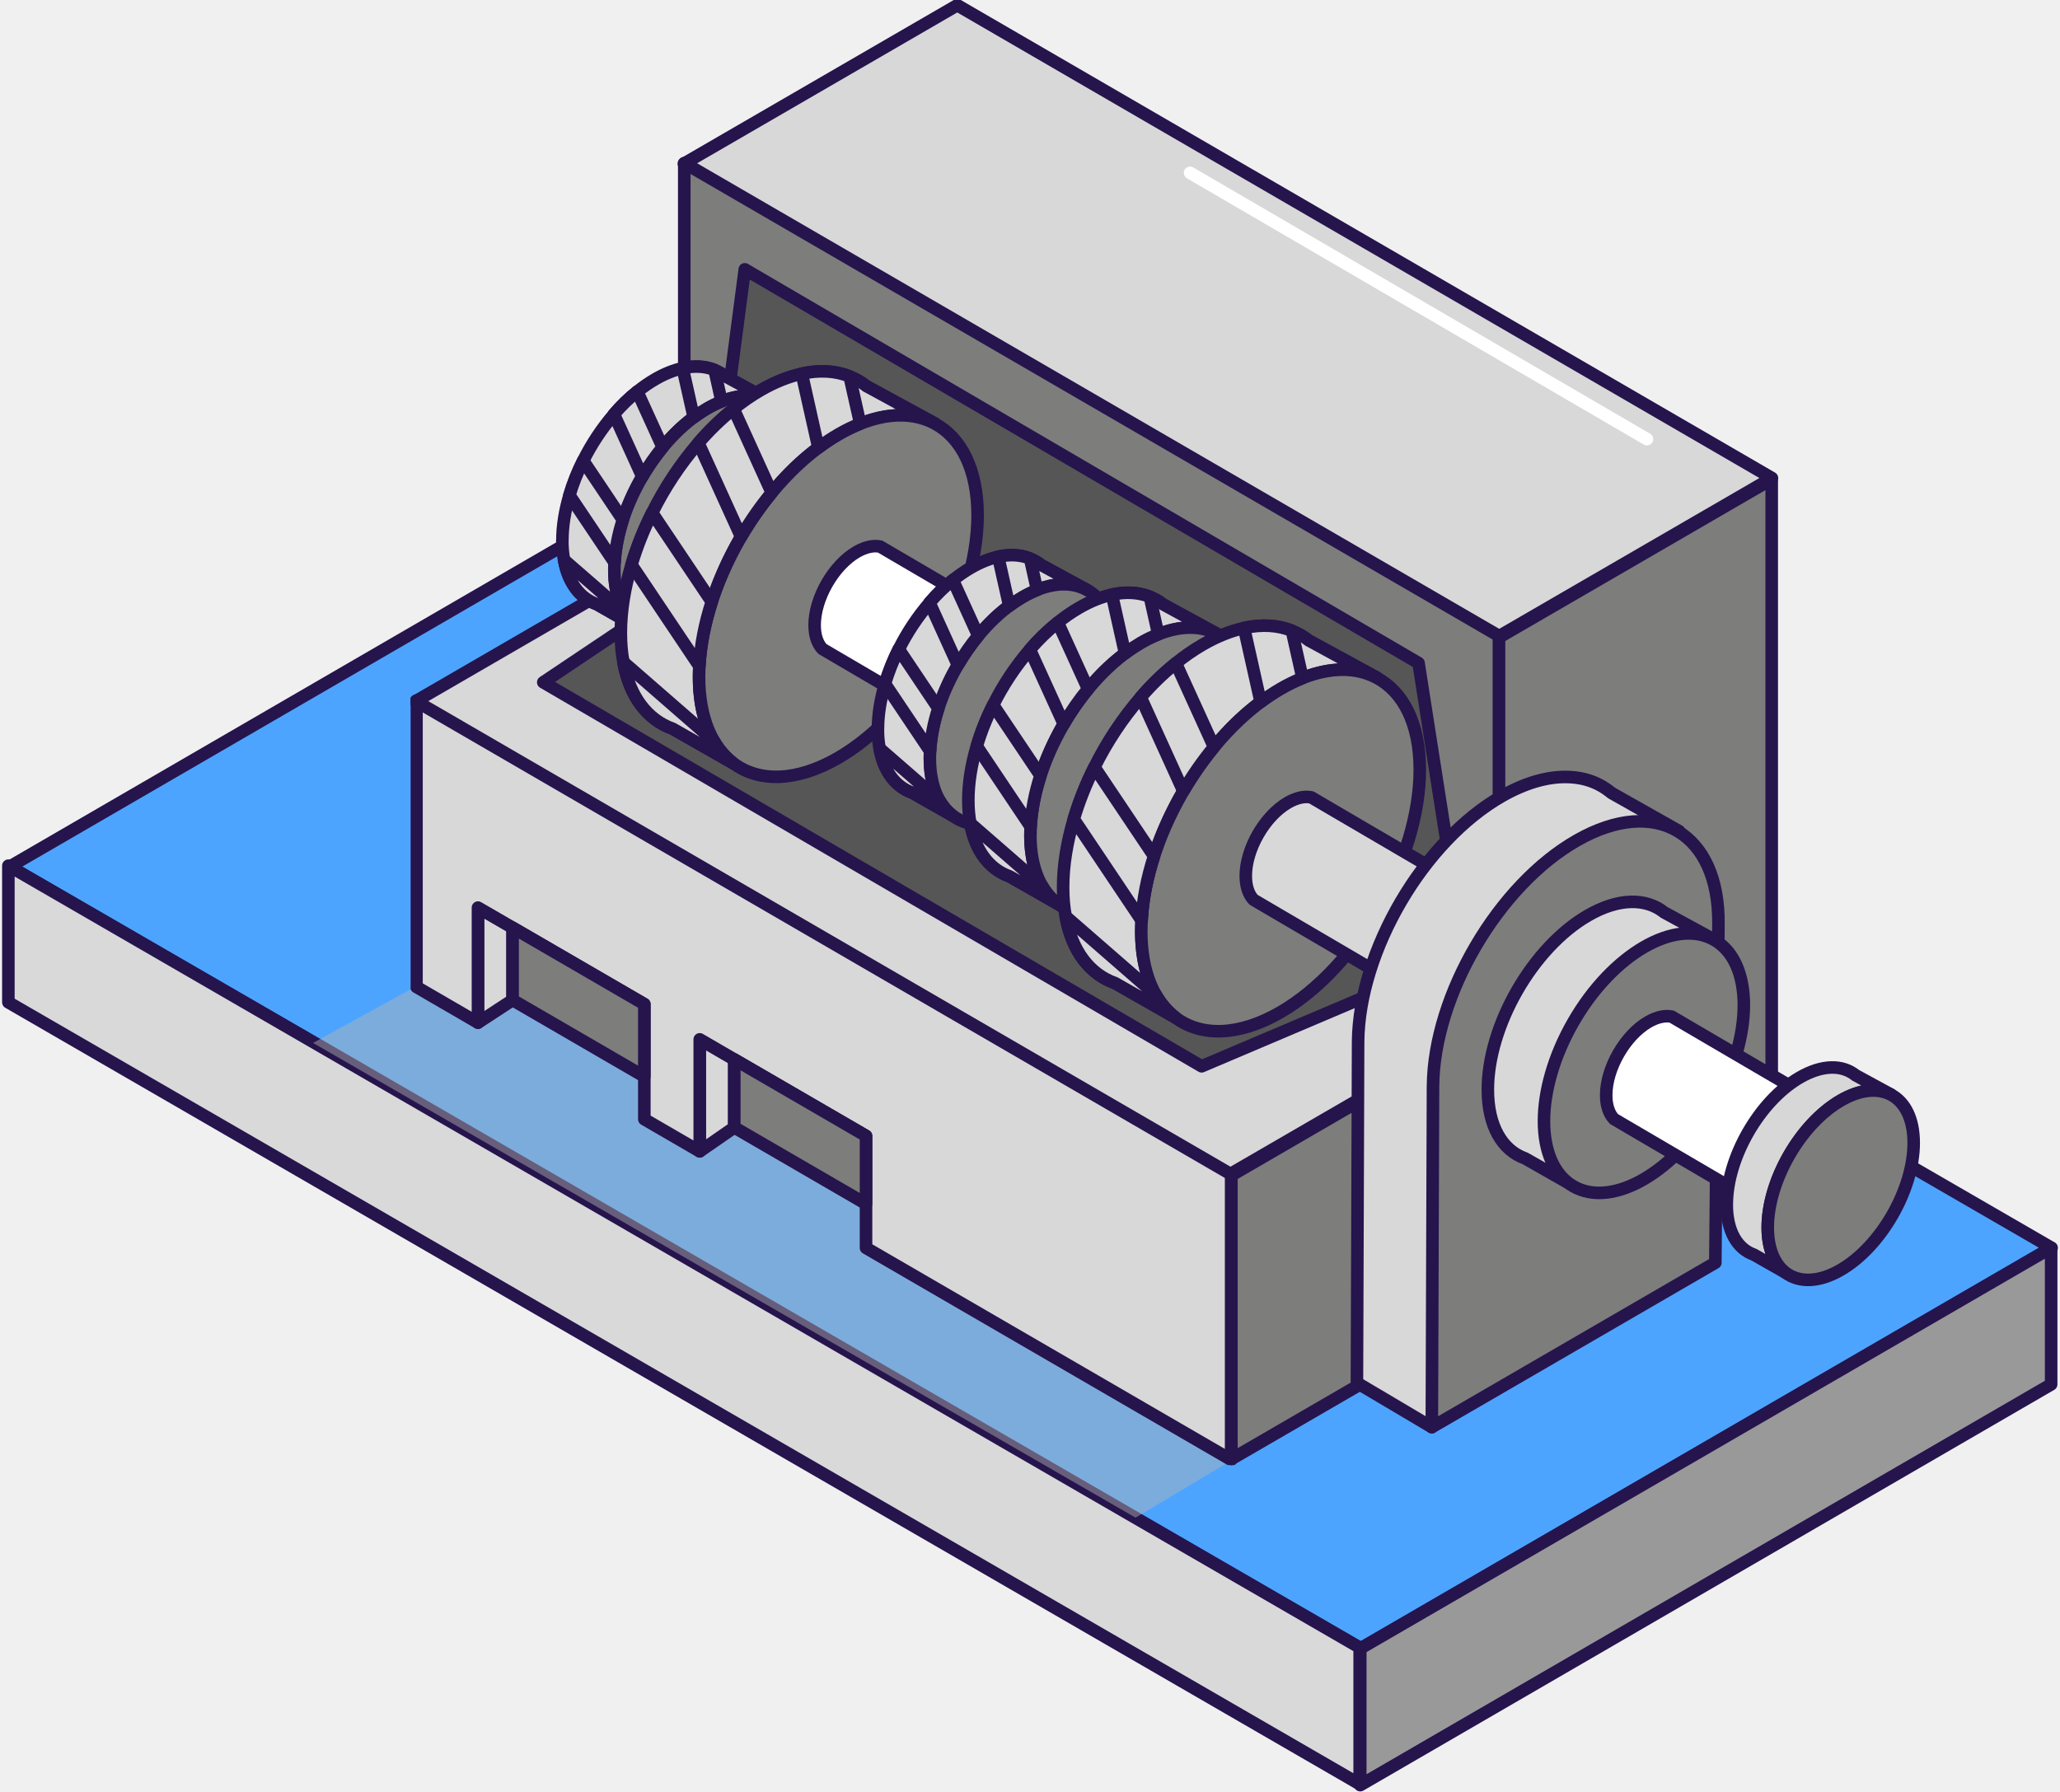
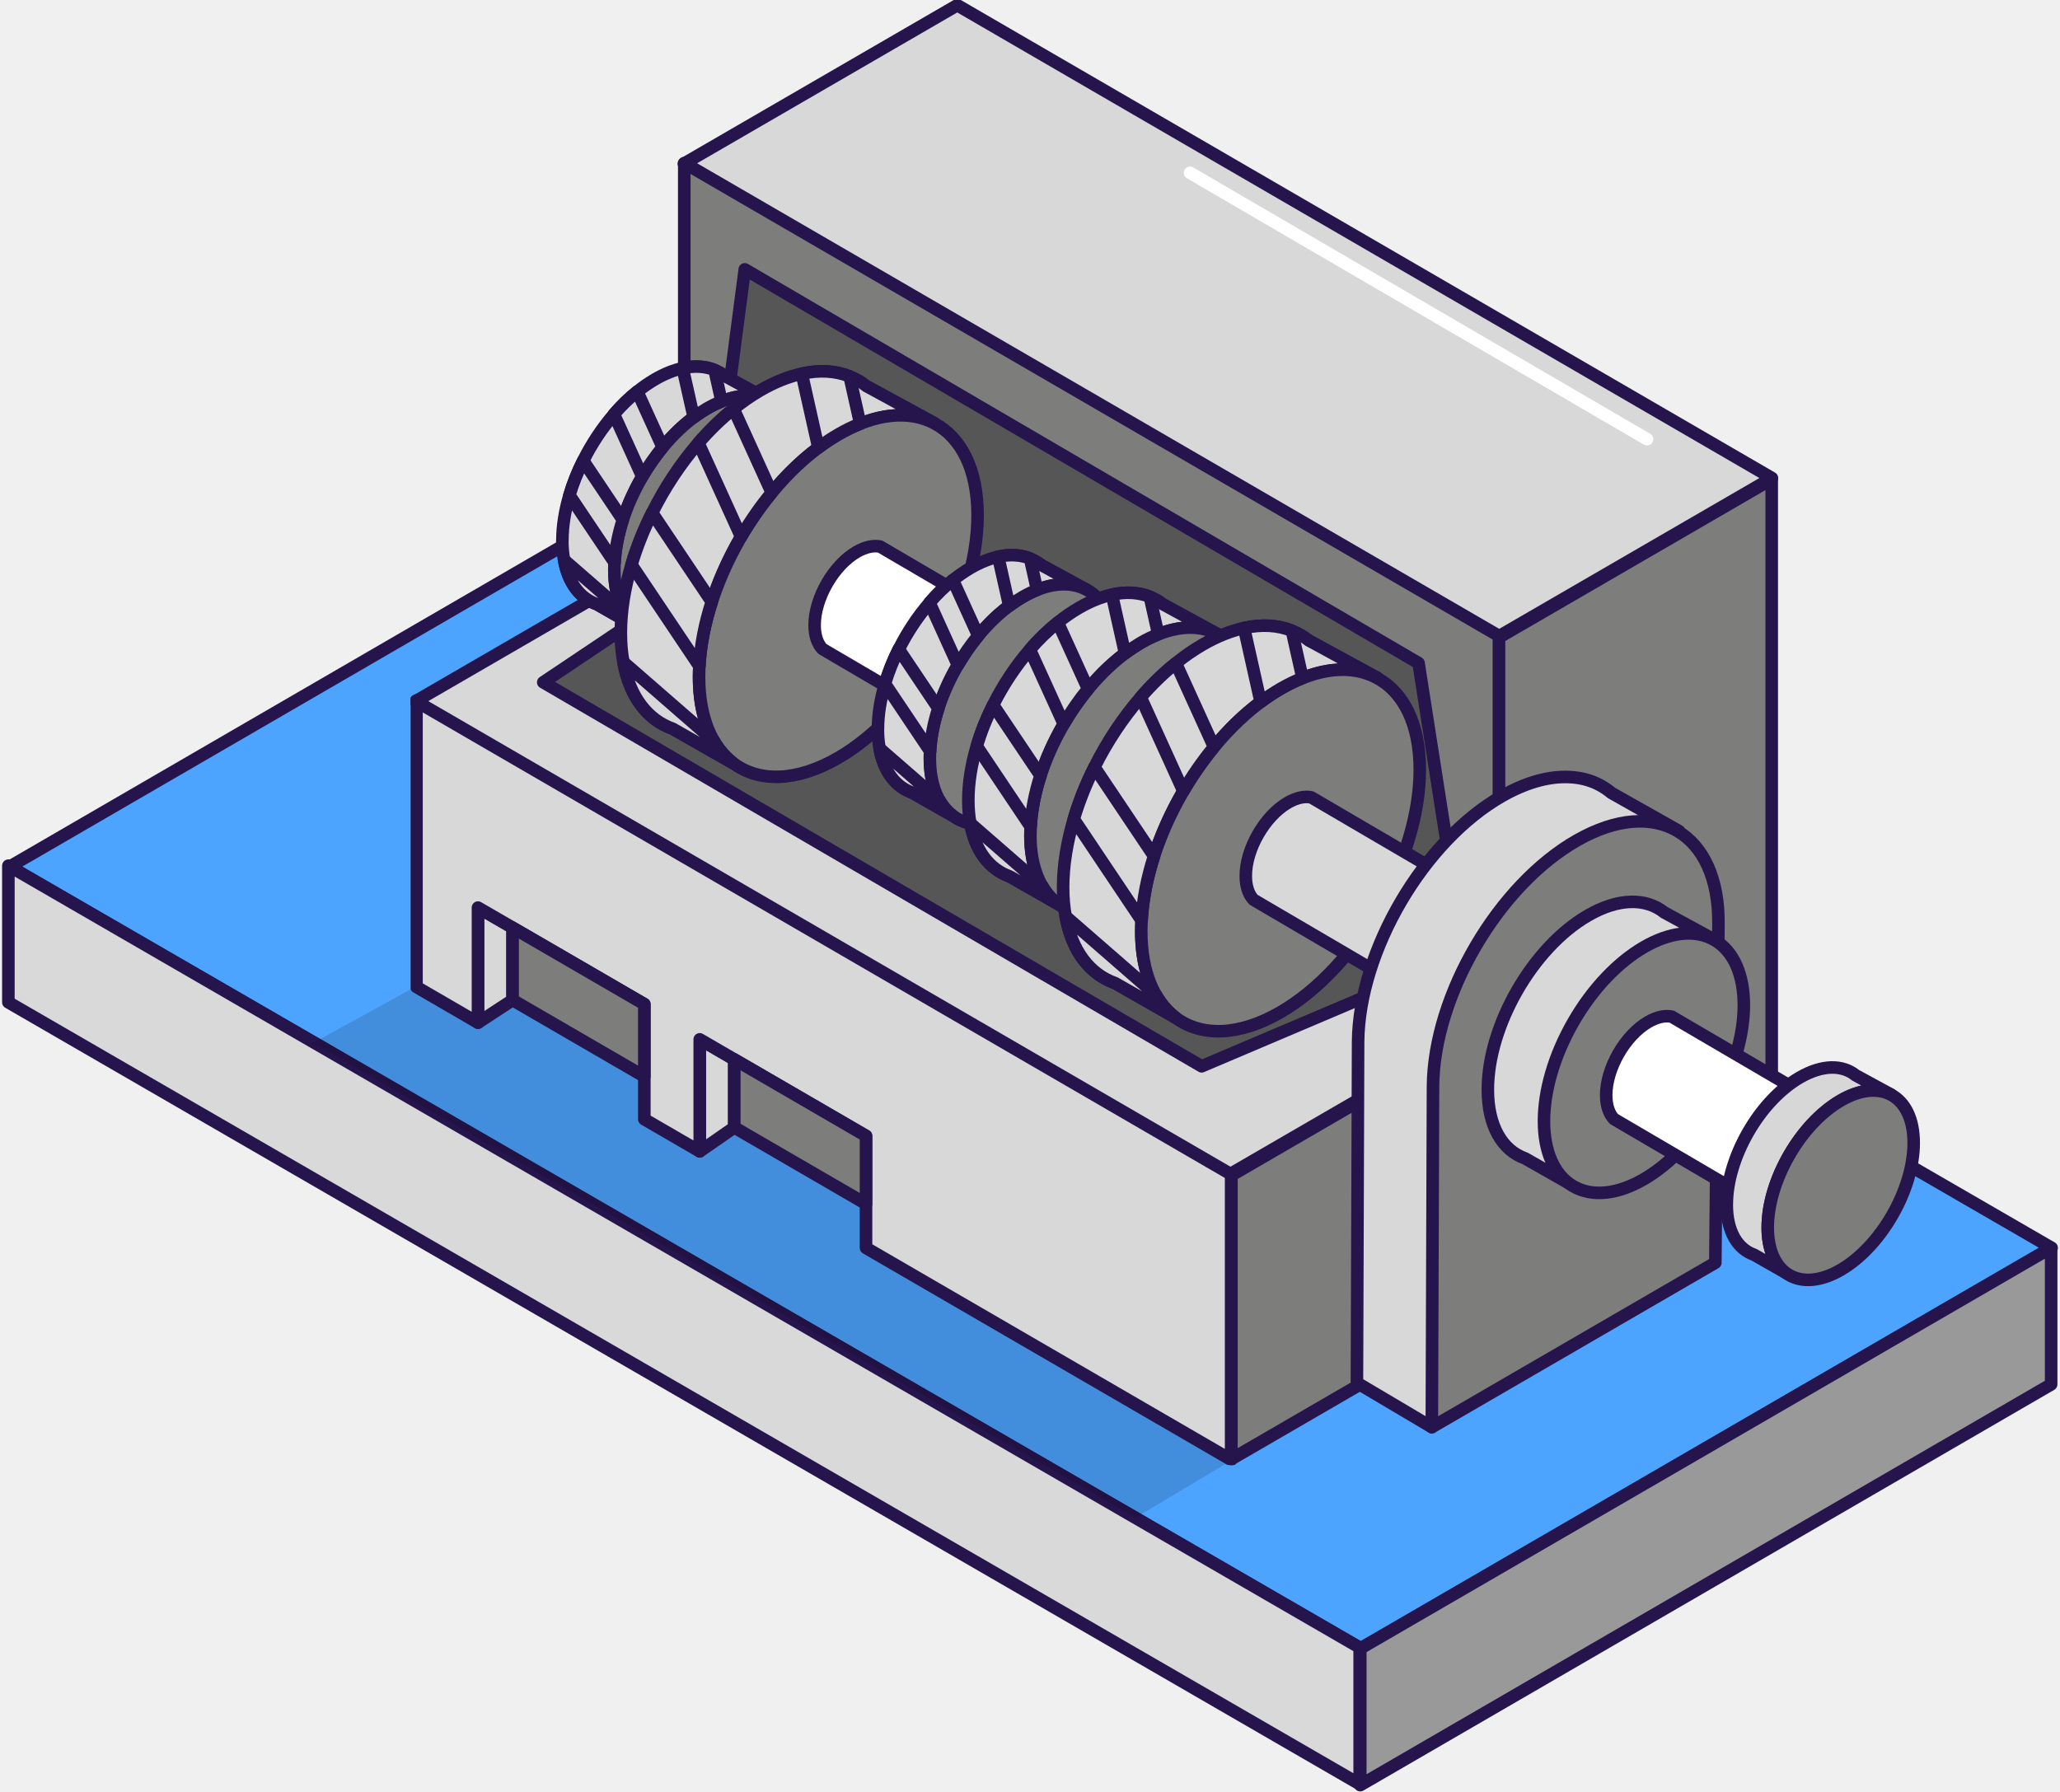
- <svg xmlns="http://www.w3.org/2000/svg" width="246" height="214" fill="none">
-   <path d="M162.502 196.888L1.14 103.516l82.498-47.862L245 149.033l-82.498 47.855z" fill="#4DA4FF" stroke="#26144D" stroke-width="1.5" stroke-linecap="round" stroke-linejoin="round" />
-   <path d="M162.368 213.079L1 119.707v-16.319l161.368 93.378v16.313z" fill="#D9D9D9" stroke="#26144D" stroke-width="1.5" stroke-linecap="round" stroke-linejoin="round" />
-   <path d="M244.942 165.339L162.438 213.2v-16.319l82.504-47.855v16.313z" fill="#999" stroke="#26144D" stroke-width="1.5" stroke-linecap="round" stroke-linejoin="round" />
-   <path d="M162.193 165.39l-26.595 15.864-98.216-56.696 22.072-12.125 102.739 52.957z" fill="#B2B4B3" opacity=".46" />
-   <g clip-path="url(#clip0_813_25397)" stroke-width="1.5" stroke-linecap="round" stroke-linejoin="round">
-     <path d="M83.56 137.51l4.126-2.861v-8.121l-4.126-2.397v13.379zm-26.48-15.37l4.132-2.704v-8.643l-4.133-2.397v13.744z" fill="#D8D8D8" stroke="#26144D" />
-     <path d="M147.052 140.371v33.884l64.522-37.426V57.233L178.97 76.145v45.696l-31.918 18.53z" fill="#7D7D7B" stroke="#26144D" />
-     <path d="M49.736 83.66v34.216l7.343 4.263v-13.744l4.133 2.397 15.732 9.133v13.744l6.617 3.84V124.13l4.124 2.397 15.733 9.133v13.379l43.6 25.307v-34.215l-97.282-56.47zm129.209-7.639l-97.282-56.47L114.316.622l97.282 56.47-32.653 18.929z" fill="#D8D8D8" stroke="#26144D" />
-     <path d="M146.936 140.206l-97.282-56.47 32.653-18.93 97.282 56.471-32.653 18.929z" fill="#D8D8D8" stroke="#26144D" />
-     <path d="M169.4 116.35l-25.904 10.998-78.621-45.861 12.721-8.527 27.01 5.416L169.4 116.35z" fill="#565656" stroke="#26144D" />
-     <path d="M87.686 126.527v8.121l15.732 9.132v-8.12l-15.733-9.133zm-26.474-15.734v8.643l15.732 9.133v-8.644l-15.732-9.132zm20.501-57.11l97.282 56.479V75.946l-97.282-56.47v34.207z" fill="#7D7D7B" stroke="#26144D" />
-     <path d="M174.556 111.854c-.173-.688-5.156-32.664-5.156-32.664L88.94 32.167l-2.063 15.727 75.816 63.438 11.863.522z" fill="#565656" stroke="#26144D" />
-     <path d="M67.151 64.558c0 .83.066 1.6.207 2.314.495 2.754 1.922 4.587 3.918 5.292l4.818 2.746a5.98 5.98 0 01-1.559-1.792c-.742-1.294-1.171-3.003-1.171-5.068 0-.282 0-.564.024-.854.091-1.668.43-3.393.982-5.11a27.26 27.26 0 012.326-5.168 27.491 27.491 0 012.434-3.5 20.92 20.92 0 013.704-3.575c.52-.39 1.048-.738 1.584-1.053a12.35 12.35 0 011.741-.846c2.269-.905 4.315-.871 5.899-.025v-.025l-5.363-2.92h-.008a4.907 4.907 0 00-1.37-.788c-1.105-.44-2.384-.523-3.794-.216-1.04.224-2.154.664-3.309 1.336a16.52 16.52 0 00-2.103 1.46 20.46 20.46 0 00-2.789 2.712 26.965 26.965 0 00-3.68 5.55 25.025 25.025 0 00-1.64 4.13c-.545 1.833-.842 3.666-.842 5.408l-.009-.008z" fill="#D8D8D8" stroke="#26144D" />
-     <path d="M73.363 68.05c0 3.235 1.031 5.59 2.731 6.86 2.03 1.517 5.008 1.492 8.332-.44C90.531 70.92 95.49 62.293 95.49 55.2c0-3.65-1.311-6.18-3.423-7.29-1.98-1.054-4.67-.847-7.64.878-6.105 3.542-11.063 12.169-11.063 19.26z" fill="#7D7D7B" stroke="#26144D" />
-     <path d="M81.522 43.962l1.32 5.88c.52-.39 1.048-.738 1.584-1.053.594-.34 1.172-.63 1.741-.846l-.841-3.766c-1.106-.44-2.385-.522-3.795-.215h-.009zm-8.208 5.508l3.383 7.448a27.492 27.492 0 012.434-3.5l-3.028-6.661c-.982.78-1.922 1.7-2.788 2.712zm-5.313 9.68l5.395 8.045c.091-1.667.43-3.392.982-5.11l-4.735-7.066A25.02 25.02 0 0068 59.149zm-.644 7.722c.495 2.754 1.923 4.587 3.92 5.292l4.817 2.746a5.98 5.98 0 01-1.56-1.792l-7.177-6.246z" fill="#D8D8D8" stroke="#26144D" />
-     <path d="M74.14 75.598c0 1.244.099 2.406.305 3.475.742 4.14 2.887 6.902 5.89 7.963l7.244 4.131a8.973 8.973 0 01-2.343-2.696c-1.122-1.949-1.758-4.512-1.758-7.622 0-.423.009-.855.042-1.286.132-2.505.643-5.101 1.476-7.69a40.593 40.593 0 013.498-7.771 40.017 40.017 0 013.663-5.26c1.692-2.065 3.572-3.89 5.569-5.374a23.79 23.79 0 012.384-1.585 19.407 19.407 0 012.615-1.277c3.416-1.36 6.485-1.31 8.869-.041v-.034l-8.068-4.396h-.017a7.388 7.388 0 00-2.054-1.186c-1.658-.663-3.589-.788-5.71-.323-1.567.34-3.241 1.003-4.974 2.007a24.4 24.4 0 00-3.168 2.198 31.827 31.827 0 00-4.199 4.073 40.073 40.073 0 00-5.527 8.344 37.731 37.731 0 00-2.467 6.213c-.817 2.754-1.27 5.516-1.27 8.137z" fill="#D8D8D8" stroke="#26144D" />
-     <path d="M83.478 80.84c0 4.869 1.552 8.402 4.1 10.319 3.045 2.272 7.533 2.24 12.532-.656 9.182-5.342 16.632-18.306 16.632-28.973 0-5.491-1.98-9.29-5.148-10.966-2.978-1.584-7.021-1.269-11.484 1.319-9.182 5.325-16.632 18.298-16.632 28.965v-.008z" fill="#7D7D7B" stroke="#26144D" />
-     <path d="M95.746 44.626l1.98 8.842a23.798 23.798 0 012.384-1.585 19.407 19.407 0 012.615-1.277l-1.27-5.657c-1.658-.663-3.589-.788-5.709-.323zm-12.342 8.278l5.09 11.198a40.016 40.016 0 013.663-5.26l-4.553-10.01a31.82 31.82 0 00-4.2 4.072zM75.41 67.46l8.11 12.103c.132-2.505.643-5.102 1.477-7.69l-7.12-10.625a37.715 37.715 0 00-2.467 6.213zm-.965 11.613c.743 4.14 2.888 6.901 5.89 7.963l7.244 4.13a8.972 8.972 0 01-2.343-2.695l-10.79-9.398z" fill="#D8D8D8" stroke="#26144D" />
-     <path d="M176.709 156.637l19.519-47.031" stroke="#26144D" />
-     <path d="M196.674 52.447l-54.556-31.802" stroke="#fff" />
-     <path d="M97.28 74.661c0 1.26.347 2.231.933 2.845l1.155.68 16.631 9.747a6.9 6.9 0 003.523.962 7 7 0 006.047-3.476c1.947-3.35.833-7.656-2.5-9.621l-16.59-9.714-1.37-.804c-.8-.166-1.765.033-2.805.63-2.772 1.61-5.024 5.533-5.024 8.751z" fill="#fff" stroke="#26144D" />
-     <path d="M104.837 87.078c0 .83.066 1.601.206 2.315.495 2.753 1.922 4.587 3.919 5.292l4.818 2.745a5.962 5.962 0 01-1.559-1.792c-.743-1.294-1.172-3.002-1.172-5.068 0-.282 0-.564.025-.854.091-1.667.429-3.392.982-5.11a27.231 27.231 0 012.326-5.167 27.493 27.493 0 012.434-3.5 20.926 20.926 0 013.704-3.575c.52-.39 1.048-.739 1.584-1.054a12.37 12.37 0 011.741-.846c2.268-.904 4.314-.87 5.898-.025v-.025l-5.362-2.92h-.009a4.899 4.899 0 00-1.369-.787c-1.105-.44-2.384-.523-3.795-.216-1.039.224-2.153.663-3.308 1.335-.718.423-1.427.905-2.104 1.46-.982.78-1.922 1.7-2.788 2.713a27.009 27.009 0 00-3.68 5.549 25.021 25.021 0 00-1.641 4.13c-.545 1.834-.842 3.667-.842 5.409l-.008-.009z" fill="#D8D8D8" stroke="#26144D" />
-     <path d="M111.041 90.561c0 3.235 1.031 5.591 2.731 6.86 2.029 1.518 5.007 1.493 8.332-.44 6.105-3.55 11.063-12.176 11.063-19.268 0-3.65-1.312-6.18-3.424-7.291-1.98-1.054-4.669-.846-7.639.879-6.105 3.542-11.063 12.168-11.063 19.26z" fill="#7D7D7B" stroke="#26144D" />
-     <path d="M119.2 66.482l1.32 5.881c.52-.39 1.048-.738 1.584-1.053.594-.34 1.172-.63 1.741-.846l-.842-3.766c-1.105-.44-2.384-.523-3.795-.216h-.008zm-8.2 5.5l3.382 7.449a27.487 27.487 0 012.434-3.5l-3.028-6.662c-.981.78-1.922 1.7-2.788 2.713zm-5.321 9.679l5.395 8.046c.091-1.667.429-3.393.982-5.11l-4.736-7.067a25.017 25.017 0 00-1.641 4.131zm-.644 7.723c.495 2.754 1.922 4.587 3.919 5.292l4.818 2.745a5.963 5.963 0 01-1.559-1.791l-7.178-6.246zm10.601 6.204c0 .987.082 1.908.239 2.754.586 3.284 2.293 5.474 4.678 6.32l5.75 3.277a7.104 7.104 0 01-1.856-2.14c-.891-1.543-1.395-3.584-1.395-6.047 0-.332 0-.68.033-1.02.108-1.991.512-4.048 1.172-6.105a32.345 32.345 0 012.772-6.163 31.68 31.68 0 012.904-4.173c1.344-1.642 2.838-3.085 4.422-4.263a21.92 21.92 0 011.889-1.26 15.798 15.798 0 012.079-1.013c2.706-1.078 5.148-1.037 7.037-.033v-.025l-6.402-3.492h-.017a5.918 5.918 0 00-1.633-.937c-1.312-.523-2.846-.622-4.529-.257-1.246.273-2.574.796-3.944 1.592a19.567 19.567 0 00-2.516 1.742 25.048 25.048 0 00-3.333 3.235 31.997 31.997 0 00-4.389 6.62 29.627 29.627 0 00-1.955 4.926c-.652 2.182-1.006 4.38-1.006 6.454v.008z" fill="#D8D8D8" stroke="#26144D" />
-     <path d="M123.044 99.751c0 3.858 1.229 6.669 3.259 8.187 2.417 1.809 5.972 1.775 9.941-.522 7.284-4.239 13.199-14.524 13.199-22.993 0-4.355-1.567-7.374-4.083-8.701-2.36-1.253-5.569-1.012-9.108 1.045-7.285 4.23-13.2 14.516-13.2 22.976l-.008.008z" fill="#7D7D7B" stroke="#26144D" />
-     <path d="M132.779 71.01l1.568 7.018c.619-.465 1.254-.88 1.889-1.26a15.798 15.798 0 012.079-1.013l-1.007-4.487c-1.311-.523-2.846-.622-4.529-.257zm-9.793 6.57l4.043 8.883a31.672 31.672 0 012.904-4.172l-3.614-7.946a25.043 25.043 0 00-3.333 3.235zm-6.343 11.546l6.434 9.606c.108-1.991.512-4.048 1.172-6.105l-5.651-8.428a29.455 29.455 0 00-1.955 4.927zm-.768 9.216c.586 3.285 2.293 5.474 4.678 6.32l5.75 3.277a7.104 7.104 0 01-1.856-2.14l-8.564-7.457h-.008zm11.08 7.631c0 1.244.099 2.405.305 3.476.743 4.139 2.888 6.901 5.891 7.962l7.243 4.131a8.96 8.96 0 01-2.343-2.696c-1.122-1.949-1.757-4.512-1.757-7.622 0-.423.008-.855.041-1.286.132-2.505.644-5.101 1.477-7.689a40.557 40.557 0 013.498-7.772 39.998 39.998 0 013.663-5.26c1.691-2.065 3.572-3.89 5.568-5.374a23.79 23.79 0 012.385-1.585 19.349 19.349 0 012.615-1.277c3.415-1.36 6.484-1.31 8.868-.041v-.034l-8.068-4.396h-.017a7.36 7.36 0 00-2.054-1.186c-1.658-.663-3.588-.788-5.709-.323-1.567.34-3.242 1.003-4.974 2.007a24.392 24.392 0 00-3.168 2.198 31.77 31.77 0 00-4.199 4.073 40.067 40.067 0 00-5.528 8.344 37.719 37.719 0 00-2.466 6.213c-.817 2.754-1.271 5.516-1.271 8.137z" fill="#D8D8D8" stroke="#26144D" />
-     <path d="M136.285 111.224c0 4.869 1.551 8.402 4.1 10.318 3.045 2.273 7.532 2.24 12.532-.655 9.182-5.342 16.631-18.306 16.631-28.974 0-5.49-1.98-9.29-5.147-10.965-2.979-1.584-7.021-1.27-11.484 1.319-9.182 5.325-16.632 18.298-16.632 28.965v-.008z" fill="#7D7D7B" stroke="#26144D" />
-     <path d="M148.562 75l1.979 8.843a23.79 23.79 0 012.385-1.585 19.349 19.349 0 012.615-1.277l-1.271-5.657c-1.658-.663-3.588-.788-5.708-.323zm-12.342 8.279l5.09 11.198a39.997 39.997 0 013.663-5.26l-4.554-10.01a31.764 31.764 0 00-4.199 4.072zm-7.994 14.557l8.109 12.102c.132-2.505.644-5.101 1.477-7.689l-7.12-10.626a37.72 37.72 0 00-2.466 6.213zm-.965 11.612c.742 4.139 2.887 6.901 5.89 7.963l7.243 4.131a8.984 8.984 0 01-2.342-2.696l-10.791-9.398zm21.507-4.835c0 1.261.346 2.232.932 2.845l1.155.681 16.631 9.746a6.902 6.902 0 003.523.962 6.998 6.998 0 006.047-3.475c1.947-3.352.833-7.657-2.499-9.622l-16.591-9.713-1.369-.805c-.801-.166-1.766.033-2.805.63-2.772 1.61-5.024 5.533-5.024 8.751z" fill="#D8D8D8" stroke="#26144D" />
-     <path d="M200.518 99.263l-4.29 10.343-19.519 47.031-5.725 13.811-8.943-5.3.14-40.736c.108-10.866 7.813-24.013 17.226-29.363 2.698-1.526 5.239-2.256 7.491-2.256s4.042.663 5.552 1.916l8.068 4.554z" fill="#D8D8D8" stroke="#26144D" />
-     <path d="M204.842 150.806l-33.858 19.642.141-40.735c.099-10.866 7.812-24.013 17.225-29.363 9.413-5.35 16.962-.871 16.863 9.995l-.371 40.461z" fill="#7D7D7B" stroke="#26144D" />
-     <path d="M204.561 112.144l-3.077 5.624-9.735 17.834-3.432 6.271-6.196-3.526c-2.714-.962-4.446-3.848-4.446-8.211 0-7.656 5.346-16.963 11.937-20.787 3.671-2.132 6.955-2.115 9.141-.365h.008l5.8 3.16z" fill="#D8D8D8" stroke="#26144D" />
-     <path d="M204.75 131.871c4.661-8.117 4.661-16.89.001-19.595-4.66-2.705-12.216 1.682-16.877 9.799-4.661 8.117-4.662 16.89-.002 19.595 4.66 2.706 12.217-1.682 16.878-9.799z" fill="#7D7D7B" stroke="#26144D" />
-     <path d="M191.807 130.8c0 1.261.346 2.231.932 2.845l1.155.68 16.631 9.746a6.894 6.894 0 003.523.963 6.999 6.999 0 006.047-3.476c1.947-3.351.834-7.656-2.499-9.622l-16.591-9.713-1.369-.805c-.801-.165-1.766.034-2.805.631-2.772 1.609-5.024 5.532-5.024 8.751z" fill="#fff" stroke="#26144D" />
+ <svg xmlns="http://www.w3.org/2000/svg" width="246" height="214" viewBox="0 0 246 214" fill="none">
+   <path d="M162.502 196.888L1.14 103.516L83.638 55.654L245 149.033L162.502 196.888Z" fill="#4DA4FF" stroke="#26144D" stroke-width="1.5" stroke-linecap="round" stroke-linejoin="round" />
+   <path d="M162.368 213.079L1 119.707V103.388L162.368 196.766V213.079Z" fill="#D9D9D9" stroke="#26144D" stroke-width="1.5" stroke-linecap="round" stroke-linejoin="round" />
+   <path d="M244.942 165.339L162.438 213.2V196.881L244.942 149.026V165.339Z" fill="#999999" stroke="#26144D" stroke-width="1.5" stroke-linecap="round" stroke-linejoin="round" />
+   <g style="mix-blend-mode:multiply" opacity="0.46">
+     <path d="M162.193 165.39L135.598 181.254L37.382 124.558L59.454 112.433L162.193 165.39Z" fill="#B2B4B3" />
  </g>
-   <path d="M206.206 143.859c0 3.183 1.262 5.29 3.244 5.988l3.793 2.159c-1.339-1.006-2.148-2.857-2.148-5.406 0-5.585 3.901-12.373 8.714-15.166 2.339-1.358 4.455-1.518 6.017-.692v-.019l-4.226-2.299c-1.594-1.281-3.99-1.294-6.674.263-4.813 2.792-8.714 9.581-8.714 15.166l-.006.006z" fill="#D7D7D7" stroke="#26144D" stroke-width="1.5" stroke-linecap="round" stroke-linejoin="round" />
-   <path d="M211.102 146.606c0 2.549.816 4.4 2.148 5.406 1.593 1.191 3.946 1.172 6.565-.346 4.813-2.799 8.714-9.588 8.714-15.172 0-2.876-1.039-4.868-2.696-5.745-1.562-.827-3.678-.666-6.018.691-4.812 2.793-8.713 9.582-8.713 15.166z" fill="#7D7D7B" stroke="#26144D" stroke-width="1.5" stroke-linecap="round" stroke-linejoin="round" />
+   <g clip-path="url(#clip0_813_25397)">
+     <path d="M83.561 137.51L87.686 134.649V126.528L83.561 124.131V137.51Z" fill="#D8D8D8" stroke="#26144D" stroke-width="1.5" stroke-linecap="round" stroke-linejoin="round" />
+     <path d="M57.079 122.14L61.212 119.436V110.793L57.079 108.396V122.14Z" fill="#D8D8D8" stroke="#26144D" stroke-width="1.5" stroke-linecap="round" stroke-linejoin="round" />
+     <path d="M147.052 140.371V174.255L211.574 136.829V57.233L178.97 76.145V121.841L147.052 140.371Z" fill="#7D7D7B" stroke="#26144D" stroke-width="1.5" stroke-linecap="round" stroke-linejoin="round" />
+     <path d="M49.736 83.66V117.876L57.079 122.139V108.395L61.212 110.792L76.944 119.925V133.669L83.561 137.509V124.13L87.686 126.527L103.418 135.66V149.039L147.018 174.346V140.131L49.736 83.66Z" fill="#D8D8D8" stroke="#26144D" stroke-width="1.5" stroke-linecap="round" stroke-linejoin="round" />
+     <path d="M178.945 76.021L81.663 19.551L114.316 0.622L211.598 57.093L178.945 76.021Z" fill="#D8D8D8" stroke="#26144D" stroke-width="1.5" stroke-linecap="round" stroke-linejoin="round" />
+     <path d="M146.936 140.206L49.654 83.735L82.307 64.807L179.589 121.277L146.936 140.206Z" fill="#D8D8D8" stroke="#26144D" stroke-width="1.5" stroke-linecap="round" stroke-linejoin="round" />
+     <path d="M169.4 116.35L143.496 127.348L64.875 81.487L77.596 72.96L104.606 78.376L169.4 116.35Z" fill="#565656" stroke="#26144D" stroke-width="1.5" stroke-linecap="round" stroke-linejoin="round" />
+     <path d="M87.686 126.527V134.648L103.418 143.78V135.66L87.686 126.527Z" fill="#7D7D7B" stroke="#26144D" stroke-width="1.5" stroke-linecap="round" stroke-linejoin="round" />
+     <path d="M61.212 110.793V119.436L76.944 128.569V119.925L61.212 110.793Z" fill="#7D7D7B" stroke="#26144D" stroke-width="1.5" stroke-linecap="round" stroke-linejoin="round" />
+     <path d="M81.713 53.683L178.995 110.162V75.946L81.713 19.476V53.683Z" fill="#7D7D7B" stroke="#26144D" stroke-width="1.5" stroke-linecap="round" stroke-linejoin="round" />
+     <path d="M174.556 111.854C174.383 111.166 169.4 79.19 169.4 79.19L88.939 32.167L86.877 47.894L162.693 111.332L174.556 111.854Z" fill="#565656" stroke="#26144D" stroke-width="1.5" stroke-linecap="round" stroke-linejoin="round" />
+     <path d="M67.151 64.558C67.151 65.387 67.217 66.159 67.358 66.872C67.853 69.626 69.28 71.459 71.276 72.164L76.094 74.91C75.484 74.445 74.956 73.848 74.535 73.118C73.793 71.824 73.364 70.115 73.364 68.05C73.364 67.768 73.364 67.486 73.388 67.196C73.479 65.528 73.817 63.803 74.37 62.086C74.947 60.319 75.739 58.569 76.696 56.918C77.422 55.682 78.239 54.505 79.13 53.418C80.252 52.041 81.506 50.83 82.834 49.843C83.354 49.453 83.882 49.105 84.418 48.79C85.012 48.45 85.59 48.159 86.159 47.944C88.428 47.039 90.474 47.073 92.058 47.919V47.894L86.695 44.974H86.687C86.275 44.634 85.812 44.377 85.317 44.186C84.212 43.746 82.933 43.663 81.523 43.97C80.483 44.194 79.369 44.634 78.214 45.306C77.497 45.729 76.787 46.21 76.111 46.766C75.129 47.545 74.189 48.466 73.322 49.478C71.895 51.129 70.641 53.028 69.643 55.027C68.966 56.371 68.414 57.764 68.001 59.158C67.457 60.991 67.16 62.824 67.16 64.566L67.151 64.558Z" fill="#D8D8D8" stroke="#26144D" stroke-width="1.5" stroke-linecap="round" stroke-linejoin="round" />
+     <path d="M73.363 68.05C73.363 71.285 74.394 73.64 76.094 74.909C78.123 76.427 81.102 76.402 84.426 74.47C90.531 70.92 95.489 62.293 95.489 55.201C95.489 51.551 94.178 49.022 92.066 47.91C90.086 46.857 87.396 47.064 84.426 48.789C78.321 52.331 73.363 60.958 73.363 68.05Z" fill="#7D7D7B" stroke="#26144D" stroke-width="1.5" stroke-linecap="round" stroke-linejoin="round" />
+     <path d="M81.522 43.962L82.842 49.843C83.362 49.453 83.89 49.104 84.426 48.789C85.02 48.449 85.598 48.159 86.167 47.943L85.326 44.177C84.22 43.738 82.941 43.655 81.531 43.962H81.522Z" fill="#D8D8D8" stroke="#26144D" stroke-width="1.5" stroke-linecap="round" stroke-linejoin="round" />
+     <path d="M73.314 49.469L76.697 56.918C77.423 55.682 78.24 54.504 79.131 53.417L76.103 46.757C75.121 47.536 74.181 48.457 73.314 49.469Z" fill="#D8D8D8" stroke="#26144D" stroke-width="1.5" stroke-linecap="round" stroke-linejoin="round" />
+     <path d="M68.001 59.149L73.396 67.195C73.487 65.528 73.825 63.803 74.378 62.086L69.643 55.019C68.966 56.362 68.413 57.756 68.001 59.149Z" fill="#D8D8D8" stroke="#26144D" stroke-width="1.5" stroke-linecap="round" stroke-linejoin="round" />
+     <path d="M67.357 66.872C67.852 69.626 69.28 71.459 71.276 72.164L76.094 74.91C75.484 74.445 74.956 73.848 74.535 73.118L67.357 66.872Z" fill="#D8D8D8" stroke="#26144D" stroke-width="1.5" stroke-linecap="round" stroke-linejoin="round" />
+     <path d="M74.14 75.598C74.14 76.842 74.239 78.004 74.445 79.073C75.187 83.213 77.332 85.975 80.335 87.036L87.579 91.167C86.663 90.471 85.871 89.575 85.236 88.471C84.114 86.522 83.478 83.959 83.478 80.849C83.478 80.426 83.487 79.994 83.52 79.563C83.652 77.058 84.163 74.462 84.996 71.874C85.863 69.219 87.051 66.582 88.494 64.102C89.583 62.243 90.812 60.468 92.157 58.843C93.849 56.777 95.729 54.953 97.726 53.468C98.501 52.879 99.302 52.356 100.11 51.883C101.001 51.369 101.876 50.938 102.725 50.606C106.141 49.246 109.21 49.295 111.594 50.565V50.531L103.526 46.135H103.509C102.89 45.629 102.197 45.231 101.455 44.949C99.797 44.285 97.866 44.161 95.746 44.626C94.178 44.966 92.504 45.629 90.771 46.633C89.691 47.263 88.626 47.993 87.603 48.831C86.127 50.009 84.716 51.386 83.404 52.904C81.259 55.384 79.37 58.237 77.877 61.248C76.862 63.272 76.029 65.362 75.41 67.461C74.593 70.215 74.14 72.977 74.14 75.598Z" fill="#D8D8D8" stroke="#26144D" stroke-width="1.5" stroke-linecap="round" stroke-linejoin="round" />
+     <path d="M83.478 80.84C83.478 85.709 85.029 89.242 87.579 91.159C90.623 93.431 95.111 93.398 100.11 90.503C109.292 85.161 116.742 72.197 116.742 61.53C116.742 56.039 114.762 52.24 111.594 50.564C108.616 48.98 104.573 49.295 100.11 51.883C90.928 57.208 83.478 70.181 83.478 80.848V80.84Z" fill="#7D7D7B" stroke="#26144D" stroke-width="1.5" stroke-linecap="round" stroke-linejoin="round" />
+     <path d="M95.746 44.626L97.726 53.468C98.501 52.879 99.302 52.356 100.11 51.883C101.001 51.369 101.876 50.938 102.725 50.606L101.455 44.949C99.797 44.285 97.866 44.161 95.746 44.626Z" fill="#D8D8D8" stroke="#26144D" stroke-width="1.5" stroke-linecap="round" stroke-linejoin="round" />
+     <path d="M83.404 52.904L88.494 64.102C89.583 62.244 90.813 60.468 92.157 58.843L87.603 48.831C86.127 50.009 84.716 51.386 83.404 52.904Z" fill="#D8D8D8" stroke="#26144D" stroke-width="1.5" stroke-linecap="round" stroke-linejoin="round" />
+     <path d="M75.41 67.461L83.52 79.563C83.652 77.058 84.163 74.462 84.996 71.874L77.877 61.248C76.862 63.272 76.029 65.362 75.41 67.461Z" fill="#D8D8D8" stroke="#26144D" stroke-width="1.5" stroke-linecap="round" stroke-linejoin="round" />
+     <path d="M74.445 79.073C75.188 83.212 77.333 85.974 80.336 87.036L87.579 91.167C86.663 90.47 85.871 89.574 85.236 88.471L74.445 79.073Z" fill="#D8D8D8" stroke="#26144D" stroke-width="1.5" stroke-linecap="round" stroke-linejoin="round" />
+     <path d="M176.709 156.637L196.228 109.606" stroke="#26144D" stroke-width="1.5" stroke-linecap="round" stroke-linejoin="round" />
+     <path d="M196.674 52.447L142.118 20.645" stroke="white" stroke-width="1.5" stroke-linecap="round" stroke-linejoin="round" />
+     <path d="M97.28 74.661C97.28 75.922 97.627 76.892 98.213 77.506L99.368 78.186L115.999 87.933C117.105 88.588 118.326 88.895 119.522 88.895C121.922 88.895 124.265 87.651 125.569 85.419C127.516 82.068 126.402 77.763 123.069 75.797L106.479 66.084L105.109 65.28C104.309 65.114 103.344 65.313 102.304 65.91C99.532 67.519 97.28 71.443 97.28 74.661Z" fill="white" stroke="#26144D" stroke-width="1.5" stroke-linecap="round" stroke-linejoin="round" />
+     <path d="M104.837 87.078C104.837 87.908 104.903 88.679 105.043 89.393C105.538 92.146 106.965 93.98 108.962 94.685L113.78 97.43C113.169 96.966 112.641 96.368 112.221 95.638C111.478 94.344 111.049 92.636 111.049 90.57C111.049 90.288 111.049 90.006 111.074 89.716C111.165 88.049 111.503 86.324 112.056 84.607C112.633 82.84 113.425 81.09 114.382 79.439C115.108 78.203 115.925 77.025 116.816 75.939C117.938 74.562 119.192 73.351 120.52 72.364C121.04 71.974 121.568 71.625 122.104 71.31C122.698 70.97 123.275 70.68 123.845 70.464C126.113 69.56 128.159 69.593 129.743 70.439V70.414L124.381 67.495H124.372C123.96 67.154 123.498 66.897 123.003 66.707C121.898 66.267 120.619 66.184 119.208 66.491C118.169 66.715 117.055 67.154 115.9 67.826C115.182 68.249 114.473 68.731 113.796 69.286C112.814 70.066 111.874 70.987 111.008 71.999C109.581 73.649 108.327 75.549 107.328 77.548C106.652 78.891 106.099 80.285 105.687 81.678C105.142 83.512 104.845 85.345 104.845 87.087L104.837 87.078Z" fill="#D8D8D8" stroke="#26144D" stroke-width="1.5" stroke-linecap="round" stroke-linejoin="round" />
+     <path d="M111.041 90.561C111.041 93.796 112.072 96.152 113.772 97.421C115.801 98.939 118.779 98.914 122.104 96.981C128.209 93.431 133.167 84.805 133.167 77.713C133.167 74.063 131.855 71.533 129.743 70.422C127.763 69.368 125.074 69.576 122.104 71.301C115.999 74.843 111.041 83.469 111.041 90.561Z" fill="#7D7D7B" stroke="#26144D" stroke-width="1.5" stroke-linecap="round" stroke-linejoin="round" />
+     <path d="M119.2 66.482L120.52 72.363C121.04 71.973 121.568 71.625 122.104 71.31C122.698 70.969 123.276 70.679 123.845 70.464L123.003 66.698C121.898 66.258 120.619 66.175 119.208 66.482H119.2Z" fill="#D8D8D8" stroke="#26144D" stroke-width="1.5" stroke-linecap="round" stroke-linejoin="round" />
+     <path d="M111 71.982L114.382 79.431C115.108 78.195 115.925 77.017 116.816 75.93L113.788 69.269C112.807 70.049 111.866 70.97 111 71.982Z" fill="#D8D8D8" stroke="#26144D" stroke-width="1.5" stroke-linecap="round" stroke-linejoin="round" />
+     <path d="M105.679 81.661L111.074 89.707C111.165 88.04 111.503 86.314 112.056 84.597L107.32 77.53C106.644 78.874 106.091 80.267 105.679 81.661Z" fill="#D8D8D8" stroke="#26144D" stroke-width="1.5" stroke-linecap="round" stroke-linejoin="round" />
+     <path d="M105.035 89.384C105.53 92.138 106.957 93.971 108.954 94.676L113.772 97.421C113.161 96.957 112.633 96.36 112.213 95.63L105.035 89.384Z" fill="#D8D8D8" stroke="#26144D" stroke-width="1.5" stroke-linecap="round" stroke-linejoin="round" />
+     <path d="M115.636 95.588C115.636 96.575 115.718 97.496 115.875 98.342C116.461 101.626 118.168 103.816 120.553 104.662L126.303 107.939C125.577 107.383 124.95 106.678 124.447 105.799C123.556 104.256 123.052 102.215 123.052 99.752C123.052 99.42 123.052 99.072 123.085 98.732C123.193 96.741 123.597 94.684 124.257 92.627C124.942 90.52 125.89 88.43 127.029 86.464C127.895 84.987 128.868 83.577 129.933 82.291C131.277 80.649 132.771 79.206 134.355 78.028C134.973 77.563 135.609 77.149 136.244 76.767C136.953 76.361 137.646 76.021 138.323 75.755C141.029 74.677 143.471 74.718 145.36 75.722V75.697L138.958 72.205H138.941C138.447 71.807 137.902 71.492 137.308 71.268C135.996 70.745 134.462 70.646 132.779 71.011C131.533 71.284 130.205 71.807 128.835 72.603C127.977 73.101 127.136 73.681 126.319 74.345C125.148 75.282 124.026 76.369 122.986 77.58C121.287 79.546 119.785 81.81 118.597 84.199C117.789 85.808 117.129 87.467 116.642 89.126C115.99 91.308 115.636 93.506 115.636 95.58V95.588Z" fill="#D8D8D8" stroke="#26144D" stroke-width="1.5" stroke-linecap="round" stroke-linejoin="round" />
+     <path d="M123.044 99.751C123.044 103.609 124.273 106.42 126.303 107.938C128.72 109.747 132.275 109.713 136.244 107.416C143.528 103.177 149.443 92.892 149.443 84.423C149.443 80.068 147.876 77.049 145.36 75.722C143 74.469 139.791 74.71 136.252 76.767C128.967 80.997 123.052 91.283 123.052 99.743L123.044 99.751Z" fill="#7D7D7B" stroke="#26144D" stroke-width="1.5" stroke-linecap="round" stroke-linejoin="round" />
+     <path d="M132.779 71.011L134.347 78.028C134.966 77.563 135.601 77.149 136.236 76.767C136.945 76.361 137.638 76.021 138.315 75.755L137.308 71.268C135.997 70.745 134.462 70.646 132.779 71.011Z" fill="#D8D8D8" stroke="#26144D" stroke-width="1.5" stroke-linecap="round" stroke-linejoin="round" />
+     <path d="M122.986 77.58L127.029 86.463C127.895 84.987 128.868 83.577 129.933 82.291L126.319 74.345C125.148 75.282 124.026 76.369 122.986 77.58Z" fill="#D8D8D8" stroke="#26144D" stroke-width="1.5" stroke-linecap="round" stroke-linejoin="round" />
+     <path d="M116.643 89.126L123.077 98.732C123.185 96.741 123.589 94.684 124.249 92.627L118.598 84.199C117.789 85.808 117.129 87.467 116.643 89.126Z" fill="#D8D8D8" stroke="#26144D" stroke-width="1.5" stroke-linecap="round" stroke-linejoin="round" />
+     <path d="M115.875 98.342C116.461 101.627 118.168 103.816 120.553 104.662L126.303 107.939C125.577 107.383 124.95 106.678 124.447 105.799L115.883 98.342H115.875Z" fill="#D8D8D8" stroke="#26144D" stroke-width="1.5" stroke-linecap="round" stroke-linejoin="round" />
+     <path d="M126.955 105.973C126.955 107.217 127.054 108.378 127.26 109.449C128.003 113.588 130.148 116.35 133.151 117.411L140.394 121.542C139.478 120.845 138.686 119.95 138.051 118.846C136.929 116.897 136.294 114.334 136.294 111.224C136.294 110.801 136.302 110.369 136.335 109.938C136.467 107.433 136.979 104.837 137.812 102.249C138.678 99.594 139.866 96.957 141.31 94.477C142.399 92.618 143.628 90.844 144.973 89.218C146.664 87.152 148.545 85.328 150.541 83.843C151.317 83.254 152.117 82.731 152.926 82.258C153.817 81.744 154.691 81.313 155.541 80.981C158.956 79.621 162.025 79.671 164.409 80.94V80.906L156.341 76.51H156.324C155.706 76.004 155.013 75.606 154.27 75.324C152.612 74.66 150.682 74.536 148.561 75.001C146.994 75.341 145.319 76.004 143.587 77.008C142.506 77.638 141.442 78.368 140.419 79.206C138.942 80.384 137.531 81.761 136.22 83.279C134.075 85.759 132.185 88.612 130.692 91.623C129.678 93.647 128.844 95.737 128.226 97.836C127.409 100.59 126.955 103.352 126.955 105.973Z" fill="#D8D8D8" stroke="#26144D" stroke-width="1.5" stroke-linecap="round" stroke-linejoin="round" />
+     <path d="M136.285 111.224C136.285 116.093 137.836 119.626 140.385 121.542C143.43 123.815 147.917 123.782 152.917 120.887C162.099 115.545 169.548 102.581 169.548 91.913C169.548 86.422 167.568 82.624 164.401 80.948C161.422 79.364 157.38 79.679 152.917 82.267C143.735 87.592 136.285 100.565 136.285 111.232V111.224Z" fill="#7D7D7B" stroke="#26144D" stroke-width="1.5" stroke-linecap="round" stroke-linejoin="round" />
+     <path d="M148.562 75.001L150.541 83.843C151.317 83.254 152.117 82.731 152.926 82.258C153.817 81.744 154.691 81.313 155.541 80.981L154.27 75.324C152.612 74.66 150.682 74.536 148.562 75.001Z" fill="#D8D8D8" stroke="#26144D" stroke-width="1.5" stroke-linecap="round" stroke-linejoin="round" />
+     <path d="M136.22 83.279L141.31 94.477C142.399 92.619 143.628 90.844 144.973 89.218L140.419 79.206C138.942 80.384 137.531 81.761 136.22 83.279Z" fill="#D8D8D8" stroke="#26144D" stroke-width="1.5" stroke-linecap="round" stroke-linejoin="round" />
+     <path d="M128.226 97.836L136.335 109.938C136.467 107.433 136.979 104.837 137.812 102.249L130.692 91.623C129.678 93.647 128.844 95.737 128.226 97.836Z" fill="#D8D8D8" stroke="#26144D" stroke-width="1.5" stroke-linecap="round" stroke-linejoin="round" />
+     <path d="M127.261 109.448C128.003 113.587 130.148 116.349 133.151 117.411L140.394 121.542C139.479 120.845 138.687 119.949 138.052 118.846L127.261 109.448Z" fill="#D8D8D8" stroke="#26144D" stroke-width="1.5" stroke-linecap="round" stroke-linejoin="round" />
+     <path d="M148.768 104.613C148.768 105.874 149.114 106.845 149.7 107.458L150.855 108.139L167.486 117.885C168.592 118.54 169.813 118.847 171.009 118.847C173.41 118.847 175.753 117.603 177.056 115.372C179.003 112.02 177.889 107.715 174.557 105.75L157.966 96.037L156.597 95.232C155.796 95.066 154.831 95.265 153.792 95.862C151.02 97.472 148.768 101.395 148.768 104.613Z" fill="#D8D8D8" stroke="#26144D" stroke-width="1.5" stroke-linecap="round" stroke-linejoin="round" />
+     <path d="M200.518 99.263L196.228 109.606L176.709 156.637L170.984 170.448L162.041 165.148L162.181 124.412C162.289 113.546 169.994 100.399 179.407 95.049C182.105 93.523 184.646 92.793 186.898 92.793C189.15 92.793 190.94 93.457 192.45 94.709L200.518 99.263Z" fill="#D8D8D8" stroke="#26144D" stroke-width="1.5" stroke-linecap="round" stroke-linejoin="round" />
+     <path d="M204.842 150.806L170.984 170.448L171.125 129.713C171.224 118.847 178.937 105.7 188.35 100.35C197.763 95 205.312 99.479 205.213 110.345L204.842 150.806Z" fill="#7D7D7B" stroke="#26144D" stroke-width="1.5" stroke-linecap="round" stroke-linejoin="round" />
+     <path d="M204.561 112.144L201.484 117.768L191.749 135.602L188.317 141.873L182.121 138.347C179.407 137.385 177.675 134.499 177.675 130.136C177.675 122.48 183.021 113.173 189.612 109.349C193.283 107.217 196.567 107.234 198.753 108.984H198.761L204.561 112.144Z" fill="#D8D8D8" stroke="#26144D" stroke-width="1.5" stroke-linecap="round" stroke-linejoin="round" />
+     <path d="M204.75 131.871C209.411 123.754 209.411 114.981 204.751 112.276C200.091 109.571 192.535 113.958 187.874 122.075C183.213 130.192 183.212 138.965 187.872 141.67C192.532 144.376 200.089 139.988 204.75 131.871Z" fill="#7D7D7B" stroke="#26144D" stroke-width="1.5" stroke-linecap="round" stroke-linejoin="round" />
+     <path d="M191.807 130.8C191.807 132.061 192.153 133.031 192.739 133.645L193.894 134.325L210.525 144.071C211.631 144.727 212.852 145.034 214.048 145.034C216.449 145.034 218.792 143.789 220.095 141.558C222.042 138.207 220.929 133.902 217.596 131.936L201.005 122.223L199.636 121.418C198.835 121.253 197.87 121.452 196.831 122.049C194.059 123.658 191.807 127.581 191.807 130.8Z" fill="white" stroke="#26144D" stroke-width="1.5" stroke-linecap="round" stroke-linejoin="round" />
+   </g>
+   <path d="M206.206 143.859C206.206 147.042 207.468 149.149 209.45 149.847L213.243 152.006C211.904 151 211.095 149.149 211.095 146.6C211.095 141.015 214.996 134.227 219.809 131.434C222.148 130.076 224.264 129.916 225.826 130.742V130.723L221.6 128.424C220.006 127.143 217.61 127.13 214.926 128.687C210.113 131.479 206.212 138.268 206.212 143.853L206.206 143.859Z" fill="#D7D7D7" stroke="#26144D" stroke-width="1.5" stroke-linecap="round" stroke-linejoin="round" />
+   <path d="M211.102 146.606C211.102 149.155 211.918 151.006 213.25 152.012C214.843 153.203 217.196 153.184 219.815 151.666C224.628 148.867 228.529 142.078 228.529 136.494C228.529 133.618 227.49 131.626 225.833 130.749C224.271 129.922 222.155 130.083 219.815 131.44C215.003 134.233 211.102 141.022 211.102 146.606Z" fill="#7D7D7B" stroke="#26144D" stroke-width="1.5" stroke-linecap="round" stroke-linejoin="round" />
  <defs>
    <clipPath id="clip0_813_25397">
-       <path fill="#fff" transform="translate(49.035)" d="M0 0h172.636v174.969H0z" />
+       <rect width="172.636" height="174.969" fill="white" transform="translate(49.0352)" />
    </clipPath>
  </defs>
</svg>
